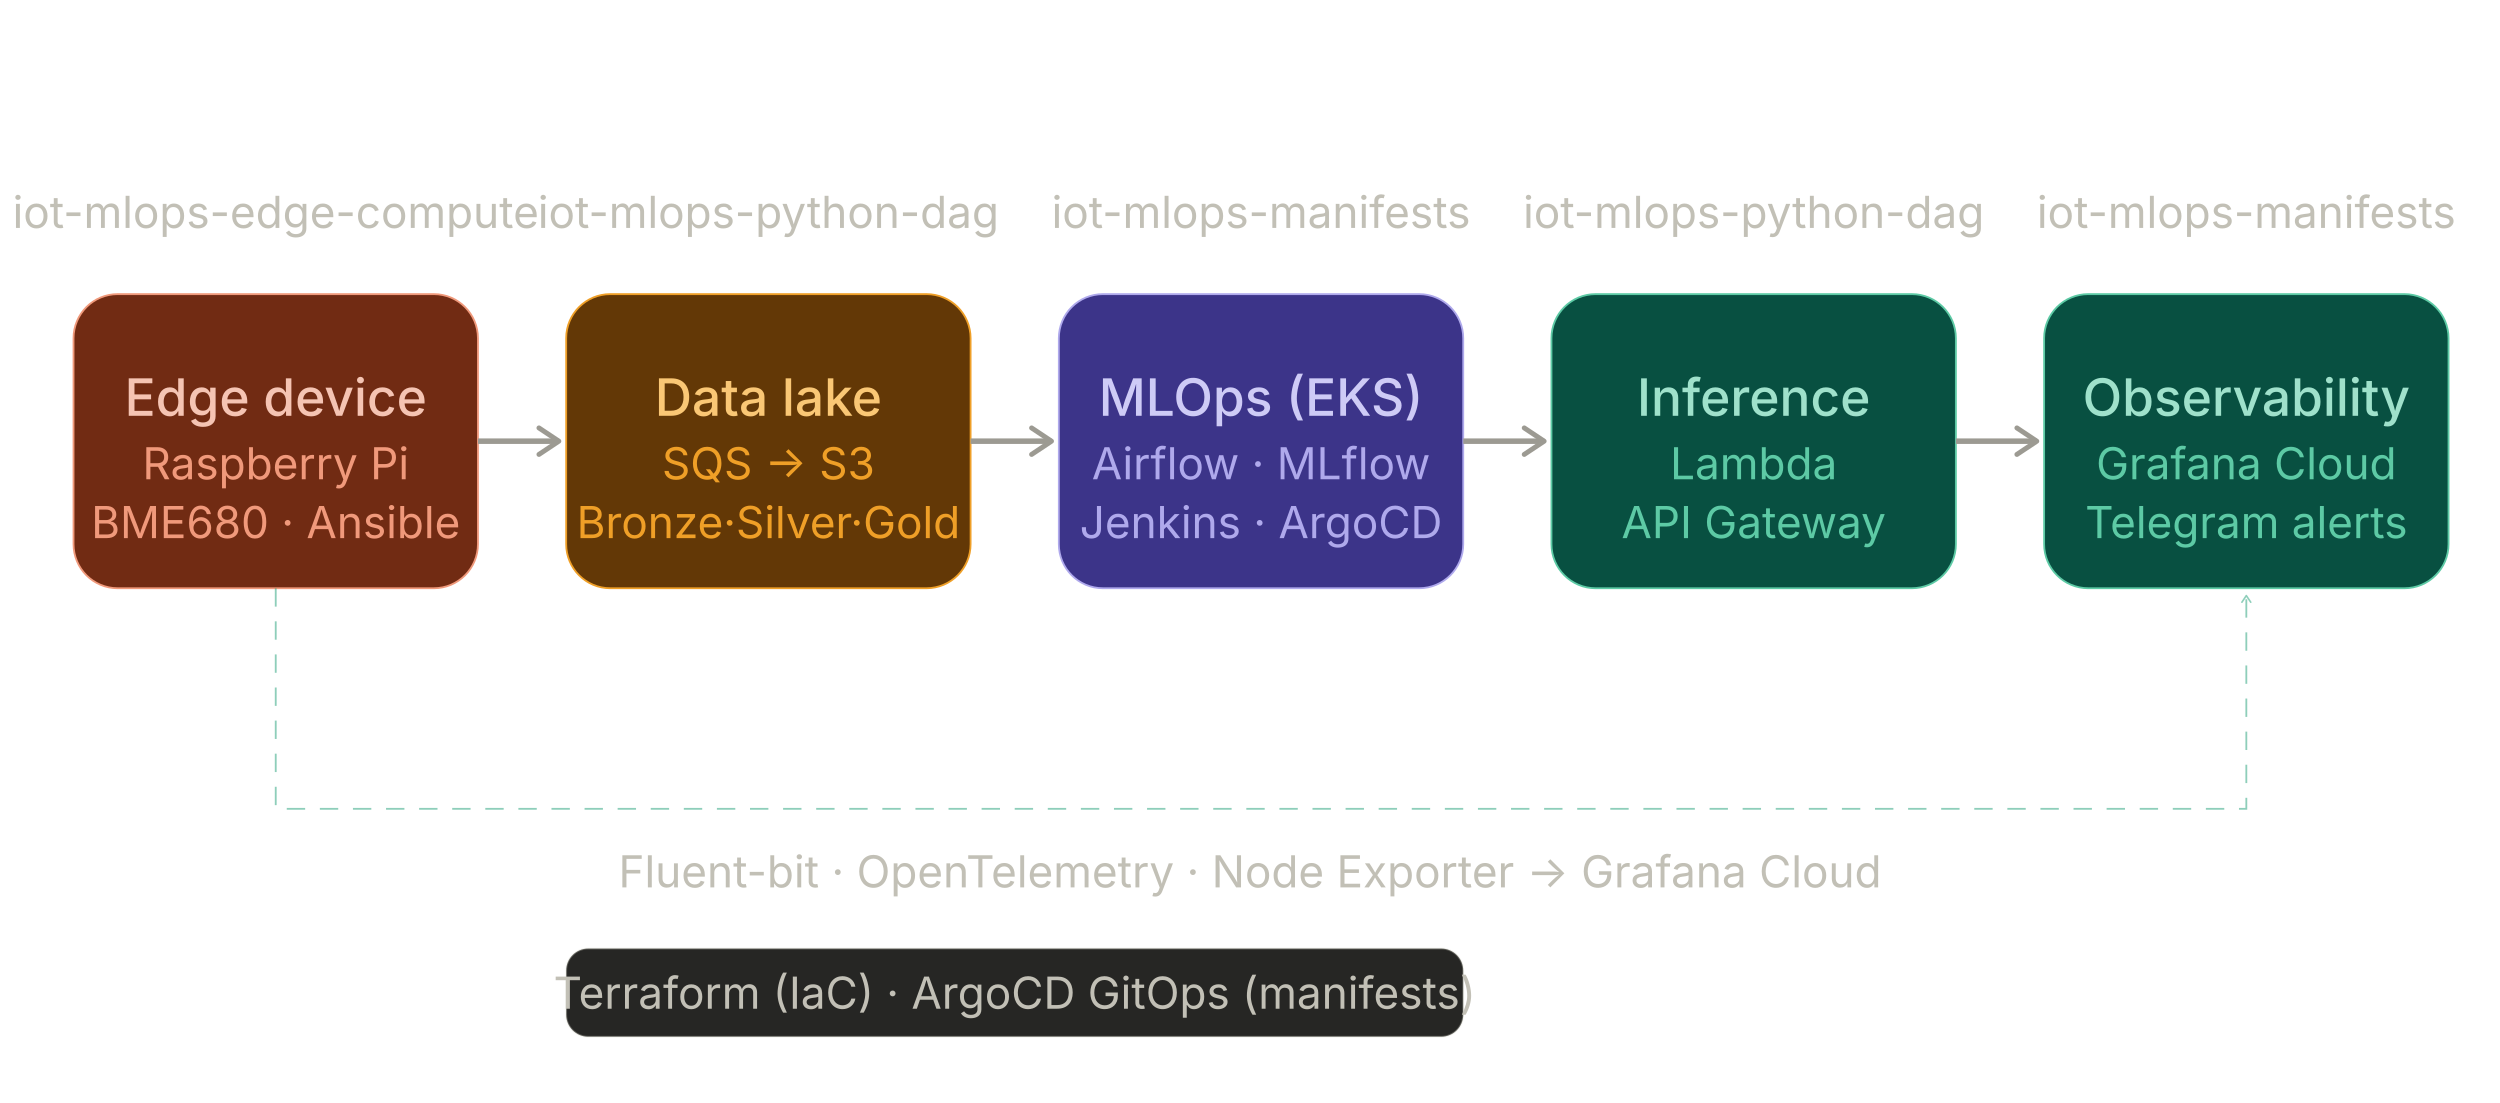
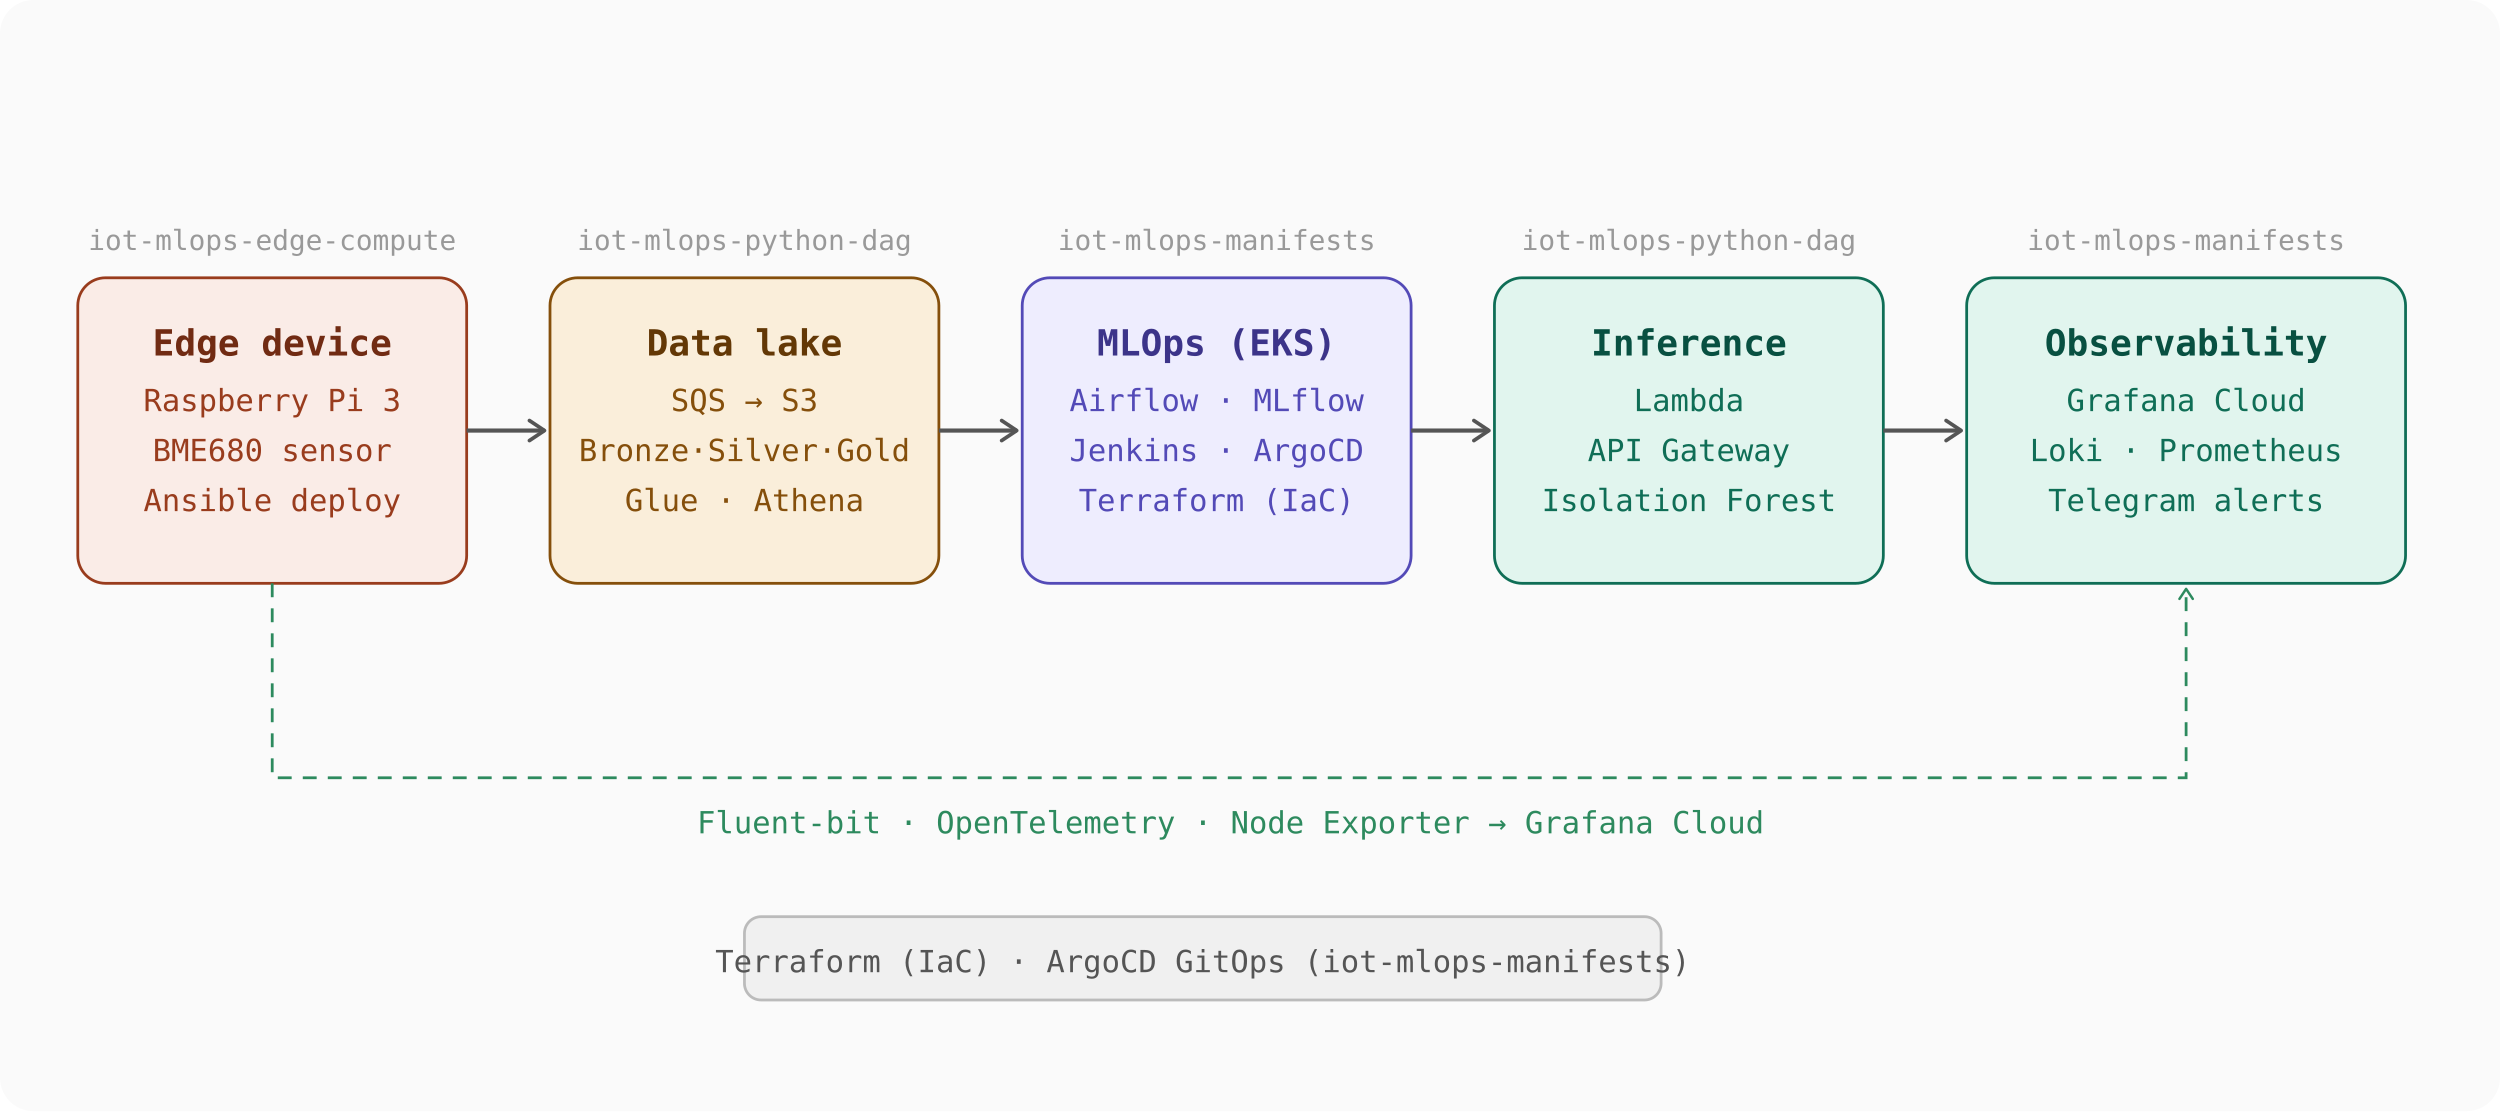
- <svg xmlns="http://www.w3.org/2000/svg" width="100%" viewBox="0 0 680 300">
+ <svg xmlns="http://www.w3.org/2000/svg" width="900" height="400" viewBox="0 0 900 400" font-family="ui-monospace,SFMono-Regular,Menlo,monospace">
  <defs>
-     <marker id="arrow" viewBox="0 0 10 10" refX="8" refY="5" markerWidth="6" markerHeight="6" orient="auto-start-reverse">
-       <path d="M2 1L8 5L2 9" fill="none" stroke="context-stroke" stroke-width="1.5" stroke-linecap="round" stroke-linejoin="round" />
+     <marker id="arr" viewBox="0 0 10 10" refX="8" refY="5" markerWidth="6" markerHeight="6" orient="auto-start-reverse">
+       <path d="M2 1L8 5L2 9" fill="none" stroke="#555" stroke-width="1.5" stroke-linecap="round" stroke-linejoin="round" />
+     </marker>
+     <marker id="arr-green" viewBox="0 0 10 10" refX="8" refY="5" markerWidth="6" markerHeight="6" orient="auto-start-reverse">
+       <path d="M2 1L8 5L2 9" fill="none" stroke="#2d8a5e" stroke-width="1.5" stroke-linecap="round" stroke-linejoin="round" />
    </marker>
  </defs>
-   <g style="fill:rgb(0, 0, 0);stroke:none;color:rgb(255, 255, 255);stroke-width:1px;stroke-linecap:butt;stroke-linejoin:miter;opacity:1;font-family:&quot;Anthropic Sans&quot;, -apple-system, &quot;system-ui&quot;, &quot;Segoe UI&quot;, sans-serif;font-size:16px;font-weight:400;text-anchor:start;dominant-baseline:auto">
-     <rect x="20" y="80" width="110" height="80" rx="12" stroke-width="0.5" style="fill:rgb(113, 43, 19);stroke:rgb(240, 153, 123);color:rgb(255, 255, 255);stroke-width:0.5px;stroke-linecap:butt;stroke-linejoin:miter;opacity:1;font-family:&quot;Anthropic Sans&quot;, -apple-system, &quot;system-ui&quot;, &quot;Segoe UI&quot;, sans-serif;font-size:16px;font-weight:400;text-anchor:start;dominant-baseline:auto" />
-     <text x="75" y="108" text-anchor="middle" dominant-baseline="central" style="fill:rgb(245, 196, 179);stroke:none;color:rgb(255, 255, 255);stroke-width:1px;stroke-linecap:butt;stroke-linejoin:miter;opacity:1;font-family:&quot;Anthropic Sans&quot;, -apple-system, &quot;system-ui&quot;, &quot;Segoe UI&quot;, sans-serif;font-size:14px;font-weight:500;text-anchor:middle;dominant-baseline:central">Edge device</text>
-     <text x="75" y="126" text-anchor="middle" dominant-baseline="central" style="fill:rgb(240, 153, 123);stroke:none;color:rgb(255, 255, 255);stroke-width:1px;stroke-linecap:butt;stroke-linejoin:miter;opacity:1;font-family:&quot;Anthropic Sans&quot;, -apple-system, &quot;system-ui&quot;, &quot;Segoe UI&quot;, sans-serif;font-size:12px;font-weight:400;text-anchor:middle;dominant-baseline:central">Raspberry Pi</text>
-     <text x="75" y="142" text-anchor="middle" dominant-baseline="central" style="fill:rgb(240, 153, 123);stroke:none;color:rgb(255, 255, 255);stroke-width:1px;stroke-linecap:butt;stroke-linejoin:miter;opacity:1;font-family:&quot;Anthropic Sans&quot;, -apple-system, &quot;system-ui&quot;, &quot;Segoe UI&quot;, sans-serif;font-size:12px;font-weight:400;text-anchor:middle;dominant-baseline:central">BME680 · Ansible</text>
-   </g>
-   <line x1="130" y1="120" x2="152" y2="120" marker-end="url(#arrow)" style="fill:none;stroke:rgb(156, 154, 146);color:rgb(255, 255, 255);stroke-width:1.5px;stroke-linecap:butt;stroke-linejoin:miter;opacity:1;font-family:&quot;Anthropic Sans&quot;, -apple-system, &quot;system-ui&quot;, &quot;Segoe UI&quot;, sans-serif;font-size:16px;font-weight:400;text-anchor:start;dominant-baseline:auto" />
-   <g style="fill:rgb(0, 0, 0);stroke:none;color:rgb(255, 255, 255);stroke-width:1px;stroke-linecap:butt;stroke-linejoin:miter;opacity:1;font-family:&quot;Anthropic Sans&quot;, -apple-system, &quot;system-ui&quot;, &quot;Segoe UI&quot;, sans-serif;font-size:16px;font-weight:400;text-anchor:start;dominant-baseline:auto">
-     <rect x="154" y="80" width="110" height="80" rx="12" stroke-width="0.5" style="fill:rgb(99, 56, 6);stroke:rgb(239, 159, 39);color:rgb(255, 255, 255);stroke-width:0.5px;stroke-linecap:butt;stroke-linejoin:miter;opacity:1;font-family:&quot;Anthropic Sans&quot;, -apple-system, &quot;system-ui&quot;, &quot;Segoe UI&quot;, sans-serif;font-size:16px;font-weight:400;text-anchor:start;dominant-baseline:auto" />
-     <text x="209" y="108" text-anchor="middle" dominant-baseline="central" style="fill:rgb(250, 199, 117);stroke:none;color:rgb(255, 255, 255);stroke-width:1px;stroke-linecap:butt;stroke-linejoin:miter;opacity:1;font-family:&quot;Anthropic Sans&quot;, -apple-system, &quot;system-ui&quot;, &quot;Segoe UI&quot;, sans-serif;font-size:14px;font-weight:500;text-anchor:middle;dominant-baseline:central">Data lake</text>
-     <text x="209" y="126" text-anchor="middle" dominant-baseline="central" style="fill:rgb(239, 159, 39);stroke:none;color:rgb(255, 255, 255);stroke-width:1px;stroke-linecap:butt;stroke-linejoin:miter;opacity:1;font-family:&quot;Anthropic Sans&quot;, -apple-system, &quot;system-ui&quot;, &quot;Segoe UI&quot;, sans-serif;font-size:12px;font-weight:400;text-anchor:middle;dominant-baseline:central">SQS → S3</text>
-     <text x="209" y="142" text-anchor="middle" dominant-baseline="central" style="fill:rgb(239, 159, 39);stroke:none;color:rgb(255, 255, 255);stroke-width:1px;stroke-linecap:butt;stroke-linejoin:miter;opacity:1;font-family:&quot;Anthropic Sans&quot;, -apple-system, &quot;system-ui&quot;, &quot;Segoe UI&quot;, sans-serif;font-size:12px;font-weight:400;text-anchor:middle;dominant-baseline:central">Bronze·Silver·Gold</text>
-   </g>
-   <line x1="264" y1="120" x2="286" y2="120" marker-end="url(#arrow)" style="fill:none;stroke:rgb(156, 154, 146);color:rgb(255, 255, 255);stroke-width:1.5px;stroke-linecap:butt;stroke-linejoin:miter;opacity:1;font-family:&quot;Anthropic Sans&quot;, -apple-system, &quot;system-ui&quot;, &quot;Segoe UI&quot;, sans-serif;font-size:16px;font-weight:400;text-anchor:start;dominant-baseline:auto" />
-   <g style="fill:rgb(0, 0, 0);stroke:none;color:rgb(255, 255, 255);stroke-width:1px;stroke-linecap:butt;stroke-linejoin:miter;opacity:1;font-family:&quot;Anthropic Sans&quot;, -apple-system, &quot;system-ui&quot;, &quot;Segoe UI&quot;, sans-serif;font-size:16px;font-weight:400;text-anchor:start;dominant-baseline:auto">
-     <rect x="288" y="80" width="110" height="80" rx="12" stroke-width="0.5" style="fill:rgb(60, 52, 137);stroke:rgb(175, 169, 236);color:rgb(255, 255, 255);stroke-width:0.5px;stroke-linecap:butt;stroke-linejoin:miter;opacity:1;font-family:&quot;Anthropic Sans&quot;, -apple-system, &quot;system-ui&quot;, &quot;Segoe UI&quot;, sans-serif;font-size:16px;font-weight:400;text-anchor:start;dominant-baseline:auto" />
-     <text x="343" y="108" text-anchor="middle" dominant-baseline="central" style="fill:rgb(206, 203, 246);stroke:none;color:rgb(255, 255, 255);stroke-width:1px;stroke-linecap:butt;stroke-linejoin:miter;opacity:1;font-family:&quot;Anthropic Sans&quot;, -apple-system, &quot;system-ui&quot;, &quot;Segoe UI&quot;, sans-serif;font-size:14px;font-weight:500;text-anchor:middle;dominant-baseline:central">MLOps (EKS)</text>
-     <text x="343" y="126" text-anchor="middle" dominant-baseline="central" style="fill:rgb(175, 169, 236);stroke:none;color:rgb(255, 255, 255);stroke-width:1px;stroke-linecap:butt;stroke-linejoin:miter;opacity:1;font-family:&quot;Anthropic Sans&quot;, -apple-system, &quot;system-ui&quot;, &quot;Segoe UI&quot;, sans-serif;font-size:12px;font-weight:400;text-anchor:middle;dominant-baseline:central">Airflow · MLflow</text>
-     <text x="343" y="142" text-anchor="middle" dominant-baseline="central" style="fill:rgb(175, 169, 236);stroke:none;color:rgb(255, 255, 255);stroke-width:1px;stroke-linecap:butt;stroke-linejoin:miter;opacity:1;font-family:&quot;Anthropic Sans&quot;, -apple-system, &quot;system-ui&quot;, &quot;Segoe UI&quot;, sans-serif;font-size:12px;font-weight:400;text-anchor:middle;dominant-baseline:central">Jenkins · ArgoCD</text>
-   </g>
-   <line x1="398" y1="120" x2="420" y2="120" marker-end="url(#arrow)" style="fill:none;stroke:rgb(156, 154, 146);color:rgb(255, 255, 255);stroke-width:1.5px;stroke-linecap:butt;stroke-linejoin:miter;opacity:1;font-family:&quot;Anthropic Sans&quot;, -apple-system, &quot;system-ui&quot;, &quot;Segoe UI&quot;, sans-serif;font-size:16px;font-weight:400;text-anchor:start;dominant-baseline:auto" />
-   <g style="fill:rgb(0, 0, 0);stroke:none;color:rgb(255, 255, 255);stroke-width:1px;stroke-linecap:butt;stroke-linejoin:miter;opacity:1;font-family:&quot;Anthropic Sans&quot;, -apple-system, &quot;system-ui&quot;, &quot;Segoe UI&quot;, sans-serif;font-size:16px;font-weight:400;text-anchor:start;dominant-baseline:auto">
-     <rect x="422" y="80" width="110" height="80" rx="12" stroke-width="0.5" style="fill:rgb(8, 80, 65);stroke:rgb(93, 202, 165);color:rgb(255, 255, 255);stroke-width:0.5px;stroke-linecap:butt;stroke-linejoin:miter;opacity:1;font-family:&quot;Anthropic Sans&quot;, -apple-system, &quot;system-ui&quot;, &quot;Segoe UI&quot;, sans-serif;font-size:16px;font-weight:400;text-anchor:start;dominant-baseline:auto" />
-     <text x="477" y="108" text-anchor="middle" dominant-baseline="central" style="fill:rgb(159, 225, 203);stroke:none;color:rgb(255, 255, 255);stroke-width:1px;stroke-linecap:butt;stroke-linejoin:miter;opacity:1;font-family:&quot;Anthropic Sans&quot;, -apple-system, &quot;system-ui&quot;, &quot;Segoe UI&quot;, sans-serif;font-size:14px;font-weight:500;text-anchor:middle;dominant-baseline:central">Inference</text>
-     <text x="477" y="126" text-anchor="middle" dominant-baseline="central" style="fill:rgb(93, 202, 165);stroke:none;color:rgb(255, 255, 255);stroke-width:1px;stroke-linecap:butt;stroke-linejoin:miter;opacity:1;font-family:&quot;Anthropic Sans&quot;, -apple-system, &quot;system-ui&quot;, &quot;Segoe UI&quot;, sans-serif;font-size:12px;font-weight:400;text-anchor:middle;dominant-baseline:central">Lambda</text>
-     <text x="477" y="142" text-anchor="middle" dominant-baseline="central" style="fill:rgb(93, 202, 165);stroke:none;color:rgb(255, 255, 255);stroke-width:1px;stroke-linecap:butt;stroke-linejoin:miter;opacity:1;font-family:&quot;Anthropic Sans&quot;, -apple-system, &quot;system-ui&quot;, &quot;Segoe UI&quot;, sans-serif;font-size:12px;font-weight:400;text-anchor:middle;dominant-baseline:central">API Gateway</text>
-   </g>
-   <line x1="532" y1="120" x2="554" y2="120" marker-end="url(#arrow)" style="fill:none;stroke:rgb(156, 154, 146);color:rgb(255, 255, 255);stroke-width:1.5px;stroke-linecap:butt;stroke-linejoin:miter;opacity:1;font-family:&quot;Anthropic Sans&quot;, -apple-system, &quot;system-ui&quot;, &quot;Segoe UI&quot;, sans-serif;font-size:16px;font-weight:400;text-anchor:start;dominant-baseline:auto" />
-   <g style="fill:rgb(0, 0, 0);stroke:none;color:rgb(255, 255, 255);stroke-width:1px;stroke-linecap:butt;stroke-linejoin:miter;opacity:1;font-family:&quot;Anthropic Sans&quot;, -apple-system, &quot;system-ui&quot;, &quot;Segoe UI&quot;, sans-serif;font-size:16px;font-weight:400;text-anchor:start;dominant-baseline:auto">
-     <rect x="556" y="80" width="110" height="80" rx="12" stroke-width="0.5" style="fill:rgb(8, 80, 65);stroke:rgb(93, 202, 165);color:rgb(255, 255, 255);stroke-width:0.5px;stroke-linecap:butt;stroke-linejoin:miter;opacity:1;font-family:&quot;Anthropic Sans&quot;, -apple-system, &quot;system-ui&quot;, &quot;Segoe UI&quot;, sans-serif;font-size:16px;font-weight:400;text-anchor:start;dominant-baseline:auto" />
-     <text x="611" y="108" text-anchor="middle" dominant-baseline="central" style="fill:rgb(159, 225, 203);stroke:none;color:rgb(255, 255, 255);stroke-width:1px;stroke-linecap:butt;stroke-linejoin:miter;opacity:1;font-family:&quot;Anthropic Sans&quot;, -apple-system, &quot;system-ui&quot;, &quot;Segoe UI&quot;, sans-serif;font-size:14px;font-weight:500;text-anchor:middle;dominant-baseline:central">Observability</text>
-     <text x="611" y="126" text-anchor="middle" dominant-baseline="central" style="fill:rgb(93, 202, 165);stroke:none;color:rgb(255, 255, 255);stroke-width:1px;stroke-linecap:butt;stroke-linejoin:miter;opacity:1;font-family:&quot;Anthropic Sans&quot;, -apple-system, &quot;system-ui&quot;, &quot;Segoe UI&quot;, sans-serif;font-size:12px;font-weight:400;text-anchor:middle;dominant-baseline:central">Grafana Cloud</text>
-     <text x="611" y="142" text-anchor="middle" dominant-baseline="central" style="fill:rgb(93, 202, 165);stroke:none;color:rgb(255, 255, 255);stroke-width:1px;stroke-linecap:butt;stroke-linejoin:miter;opacity:1;font-family:&quot;Anthropic Sans&quot;, -apple-system, &quot;system-ui&quot;, &quot;Segoe UI&quot;, sans-serif;font-size:12px;font-weight:400;text-anchor:middle;dominant-baseline:central">Telegram alerts</text>
-   </g>
-   <path d="M75 160 L75 220 L611 220 L611 162" fill="none" stroke="#1D9E75" stroke-width="0.5" stroke-dasharray="5 4" marker-end="url(#arrow)" opacity="0.5" style="fill:none;stroke:rgb(29, 158, 117);color:rgb(255, 255, 255);stroke-width:0.5px;stroke-dasharray:5px, 4px;stroke-linecap:butt;stroke-linejoin:miter;opacity:0.5;font-family:&quot;Anthropic Sans&quot;, -apple-system, &quot;system-ui&quot;, &quot;Segoe UI&quot;, sans-serif;font-size:16px;font-weight:400;text-anchor:start;dominant-baseline:auto" />
-   <text x="340" y="237" text-anchor="middle" dominant-baseline="central" style="fill:rgb(194, 192, 182);stroke:none;color:rgb(255, 255, 255);stroke-width:1px;stroke-linecap:butt;stroke-linejoin:miter;opacity:1;font-family:&quot;Anthropic Sans&quot;, -apple-system, &quot;system-ui&quot;, &quot;Segoe UI&quot;, sans-serif;font-size:12px;font-weight:400;text-anchor:middle;dominant-baseline:central">Fluent-bit · OpenTelemetry · Node Exporter → Grafana Cloud</text>
-   <rect x="154" y="258" width="244" height="24" rx="6" stroke-width="0.5" style="fill:rgb(38, 38, 36);stroke:rgba(222, 220, 209, 0.3);color:rgb(255, 255, 255);stroke-width:0.5px;stroke-linecap:butt;stroke-linejoin:miter;opacity:1;font-family:&quot;Anthropic Sans&quot;, -apple-system, &quot;system-ui&quot;, &quot;Segoe UI&quot;, sans-serif;font-size:16px;font-weight:400;text-anchor:start;dominant-baseline:auto" />
-   <text x="276" y="270" text-anchor="middle" dominant-baseline="central" style="fill:rgb(194, 192, 182);stroke:none;color:rgb(255, 255, 255);stroke-width:1px;stroke-linecap:butt;stroke-linejoin:miter;opacity:1;font-family:&quot;Anthropic Sans&quot;, -apple-system, &quot;system-ui&quot;, &quot;Segoe UI&quot;, sans-serif;font-size:12px;font-weight:400;text-anchor:middle;dominant-baseline:central">Terraform (IaC) · ArgoCD GitOps (manifests)</text>
-   <text x="75" y="62" text-anchor="middle" style="fill:rgb(194, 192, 182);stroke:none;color:rgb(255, 255, 255);stroke-width:1px;stroke-linecap:butt;stroke-linejoin:miter;opacity:1;font-family:&quot;Anthropic Sans&quot;, -apple-system, &quot;system-ui&quot;, &quot;Segoe UI&quot;, sans-serif;font-size:12px;font-weight:400;text-anchor:middle;dominant-baseline:auto">iot-mlops-edge-compute</text>
-   <text x="209" y="62" text-anchor="middle" style="fill:rgb(194, 192, 182);stroke:none;color:rgb(255, 255, 255);stroke-width:1px;stroke-linecap:butt;stroke-linejoin:miter;opacity:1;font-family:&quot;Anthropic Sans&quot;, -apple-system, &quot;system-ui&quot;, &quot;Segoe UI&quot;, sans-serif;font-size:12px;font-weight:400;text-anchor:middle;dominant-baseline:auto">iot-mlops-python-dag</text>
-   <text x="343" y="62" text-anchor="middle" style="fill:rgb(194, 192, 182);stroke:none;color:rgb(255, 255, 255);stroke-width:1px;stroke-linecap:butt;stroke-linejoin:miter;opacity:1;font-family:&quot;Anthropic Sans&quot;, -apple-system, &quot;system-ui&quot;, &quot;Segoe UI&quot;, sans-serif;font-size:12px;font-weight:400;text-anchor:middle;dominant-baseline:auto">iot-mlops-manifests</text>
-   <text x="477" y="62" text-anchor="middle" style="fill:rgb(194, 192, 182);stroke:none;color:rgb(255, 255, 255);stroke-width:1px;stroke-linecap:butt;stroke-linejoin:miter;opacity:1;font-family:&quot;Anthropic Sans&quot;, -apple-system, &quot;system-ui&quot;, &quot;Segoe UI&quot;, sans-serif;font-size:12px;font-weight:400;text-anchor:middle;dominant-baseline:auto">iot-mlops-python-dag</text>
-   <text x="611" y="62" text-anchor="middle" style="fill:rgb(194, 192, 182);stroke:none;color:rgb(255, 255, 255);stroke-width:1px;stroke-linecap:butt;stroke-linejoin:miter;opacity:1;font-family:&quot;Anthropic Sans&quot;, -apple-system, &quot;system-ui&quot;, &quot;Segoe UI&quot;, sans-serif;font-size:12px;font-weight:400;text-anchor:middle;dominant-baseline:auto">iot-mlops-manifests</text>
+   <rect width="900" height="400" fill="#fafafa" rx="12" />
+   <rect x="28" y="100" width="140" height="110" rx="10" fill="#FAECE7" stroke="#993C1D" stroke-width="1" />
+   <text x="98" y="128" text-anchor="middle" font-size="13" font-weight="600" fill="#712B13">Edge device</text>
+   <text x="98" y="148" text-anchor="middle" font-size="11" fill="#993C1D">Raspberry Pi 3</text>
+   <text x="98" y="166" text-anchor="middle" font-size="11" fill="#993C1D">BME680 sensor</text>
+   <text x="98" y="184" text-anchor="middle" font-size="11" fill="#993C1D">Ansible deploy</text>
+   <line x1="168" y1="155" x2="196" y2="155" stroke="#555" stroke-width="1.5" marker-end="url(#arr)" />
+   <rect x="198" y="100" width="140" height="110" rx="10" fill="#FAEEDA" stroke="#854F0B" stroke-width="1" />
+   <text x="268" y="128" text-anchor="middle" font-size="13" font-weight="600" fill="#633806">Data lake</text>
+   <text x="268" y="148" text-anchor="middle" font-size="11" fill="#854F0B">SQS → S3</text>
+   <text x="268" y="166" text-anchor="middle" font-size="11" fill="#854F0B">Bronze·Silver·Gold</text>
+   <text x="268" y="184" text-anchor="middle" font-size="11" fill="#854F0B">Glue · Athena</text>
+   <line x1="338" y1="155" x2="366" y2="155" stroke="#555" stroke-width="1.5" marker-end="url(#arr)" />
+   <rect x="368" y="100" width="140" height="110" rx="10" fill="#EEEDFE" stroke="#534AB7" stroke-width="1" />
+   <text x="438" y="128" text-anchor="middle" font-size="13" font-weight="600" fill="#3C3489">MLOps (EKS)</text>
+   <text x="438" y="148" text-anchor="middle" font-size="11" fill="#534AB7">Airflow · MLflow</text>
+   <text x="438" y="166" text-anchor="middle" font-size="11" fill="#534AB7">Jenkins · ArgoCD</text>
+   <text x="438" y="184" text-anchor="middle" font-size="11" fill="#534AB7">Terraform (IaC)</text>
+   <line x1="508" y1="155" x2="536" y2="155" stroke="#555" stroke-width="1.5" marker-end="url(#arr)" />
+   <rect x="538" y="100" width="140" height="110" rx="10" fill="#E1F5EE" stroke="#0F6E56" stroke-width="1" />
+   <text x="608" y="128" text-anchor="middle" font-size="13" font-weight="600" fill="#085041">Inference</text>
+   <text x="608" y="148" text-anchor="middle" font-size="11" fill="#0F6E56">Lambda</text>
+   <text x="608" y="166" text-anchor="middle" font-size="11" fill="#0F6E56">API Gateway</text>
+   <text x="608" y="184" text-anchor="middle" font-size="11" fill="#0F6E56">Isolation Forest</text>
+   <line x1="678" y1="155" x2="706" y2="155" stroke="#555" stroke-width="1.5" marker-end="url(#arr)" />
+   <rect x="708" y="100" width="158" height="110" rx="10" fill="#E1F5EE" stroke="#0F6E56" stroke-width="1" />
+   <text x="787" y="128" text-anchor="middle" font-size="13" font-weight="600" fill="#085041">Observability</text>
+   <text x="787" y="148" text-anchor="middle" font-size="11" fill="#0F6E56">Grafana Cloud</text>
+   <text x="787" y="166" text-anchor="middle" font-size="11" fill="#0F6E56">Loki · Prometheus</text>
+   <text x="787" y="184" text-anchor="middle" font-size="11" fill="#0F6E56">Telegram alerts</text>
+   <path d="M98 210 L98 280 L787 280 L787 212" fill="none" stroke="#2d8a5e" stroke-width="1" stroke-dasharray="5 4" marker-end="url(#arr-green)" />
+   <text x="443" y="300" text-anchor="middle" font-size="11" fill="#2d8a5e">Fluent-bit · OpenTelemetry · Node Exporter → Grafana Cloud</text>
+   <rect x="268" y="330" width="330" height="30" rx="6" fill="#f0f0f0" stroke="#bbb" stroke-width="1" />
+   <text x="433" y="350" text-anchor="middle" font-size="11" fill="#555">Terraform (IaC) · ArgoCD GitOps (iot-mlops-manifests)</text>
+   <text x="98" y="90" text-anchor="middle" font-size="10" fill="#999">iot-mlops-edge-compute</text>
+   <text x="268" y="90" text-anchor="middle" font-size="10" fill="#999">iot-mlops-python-dag</text>
+   <text x="438" y="90" text-anchor="middle" font-size="10" fill="#999">iot-mlops-manifests</text>
+   <text x="608" y="90" text-anchor="middle" font-size="10" fill="#999">iot-mlops-python-dag</text>
+   <text x="787" y="90" text-anchor="middle" font-size="10" fill="#999">iot-mlops-manifests</text>
</svg>
